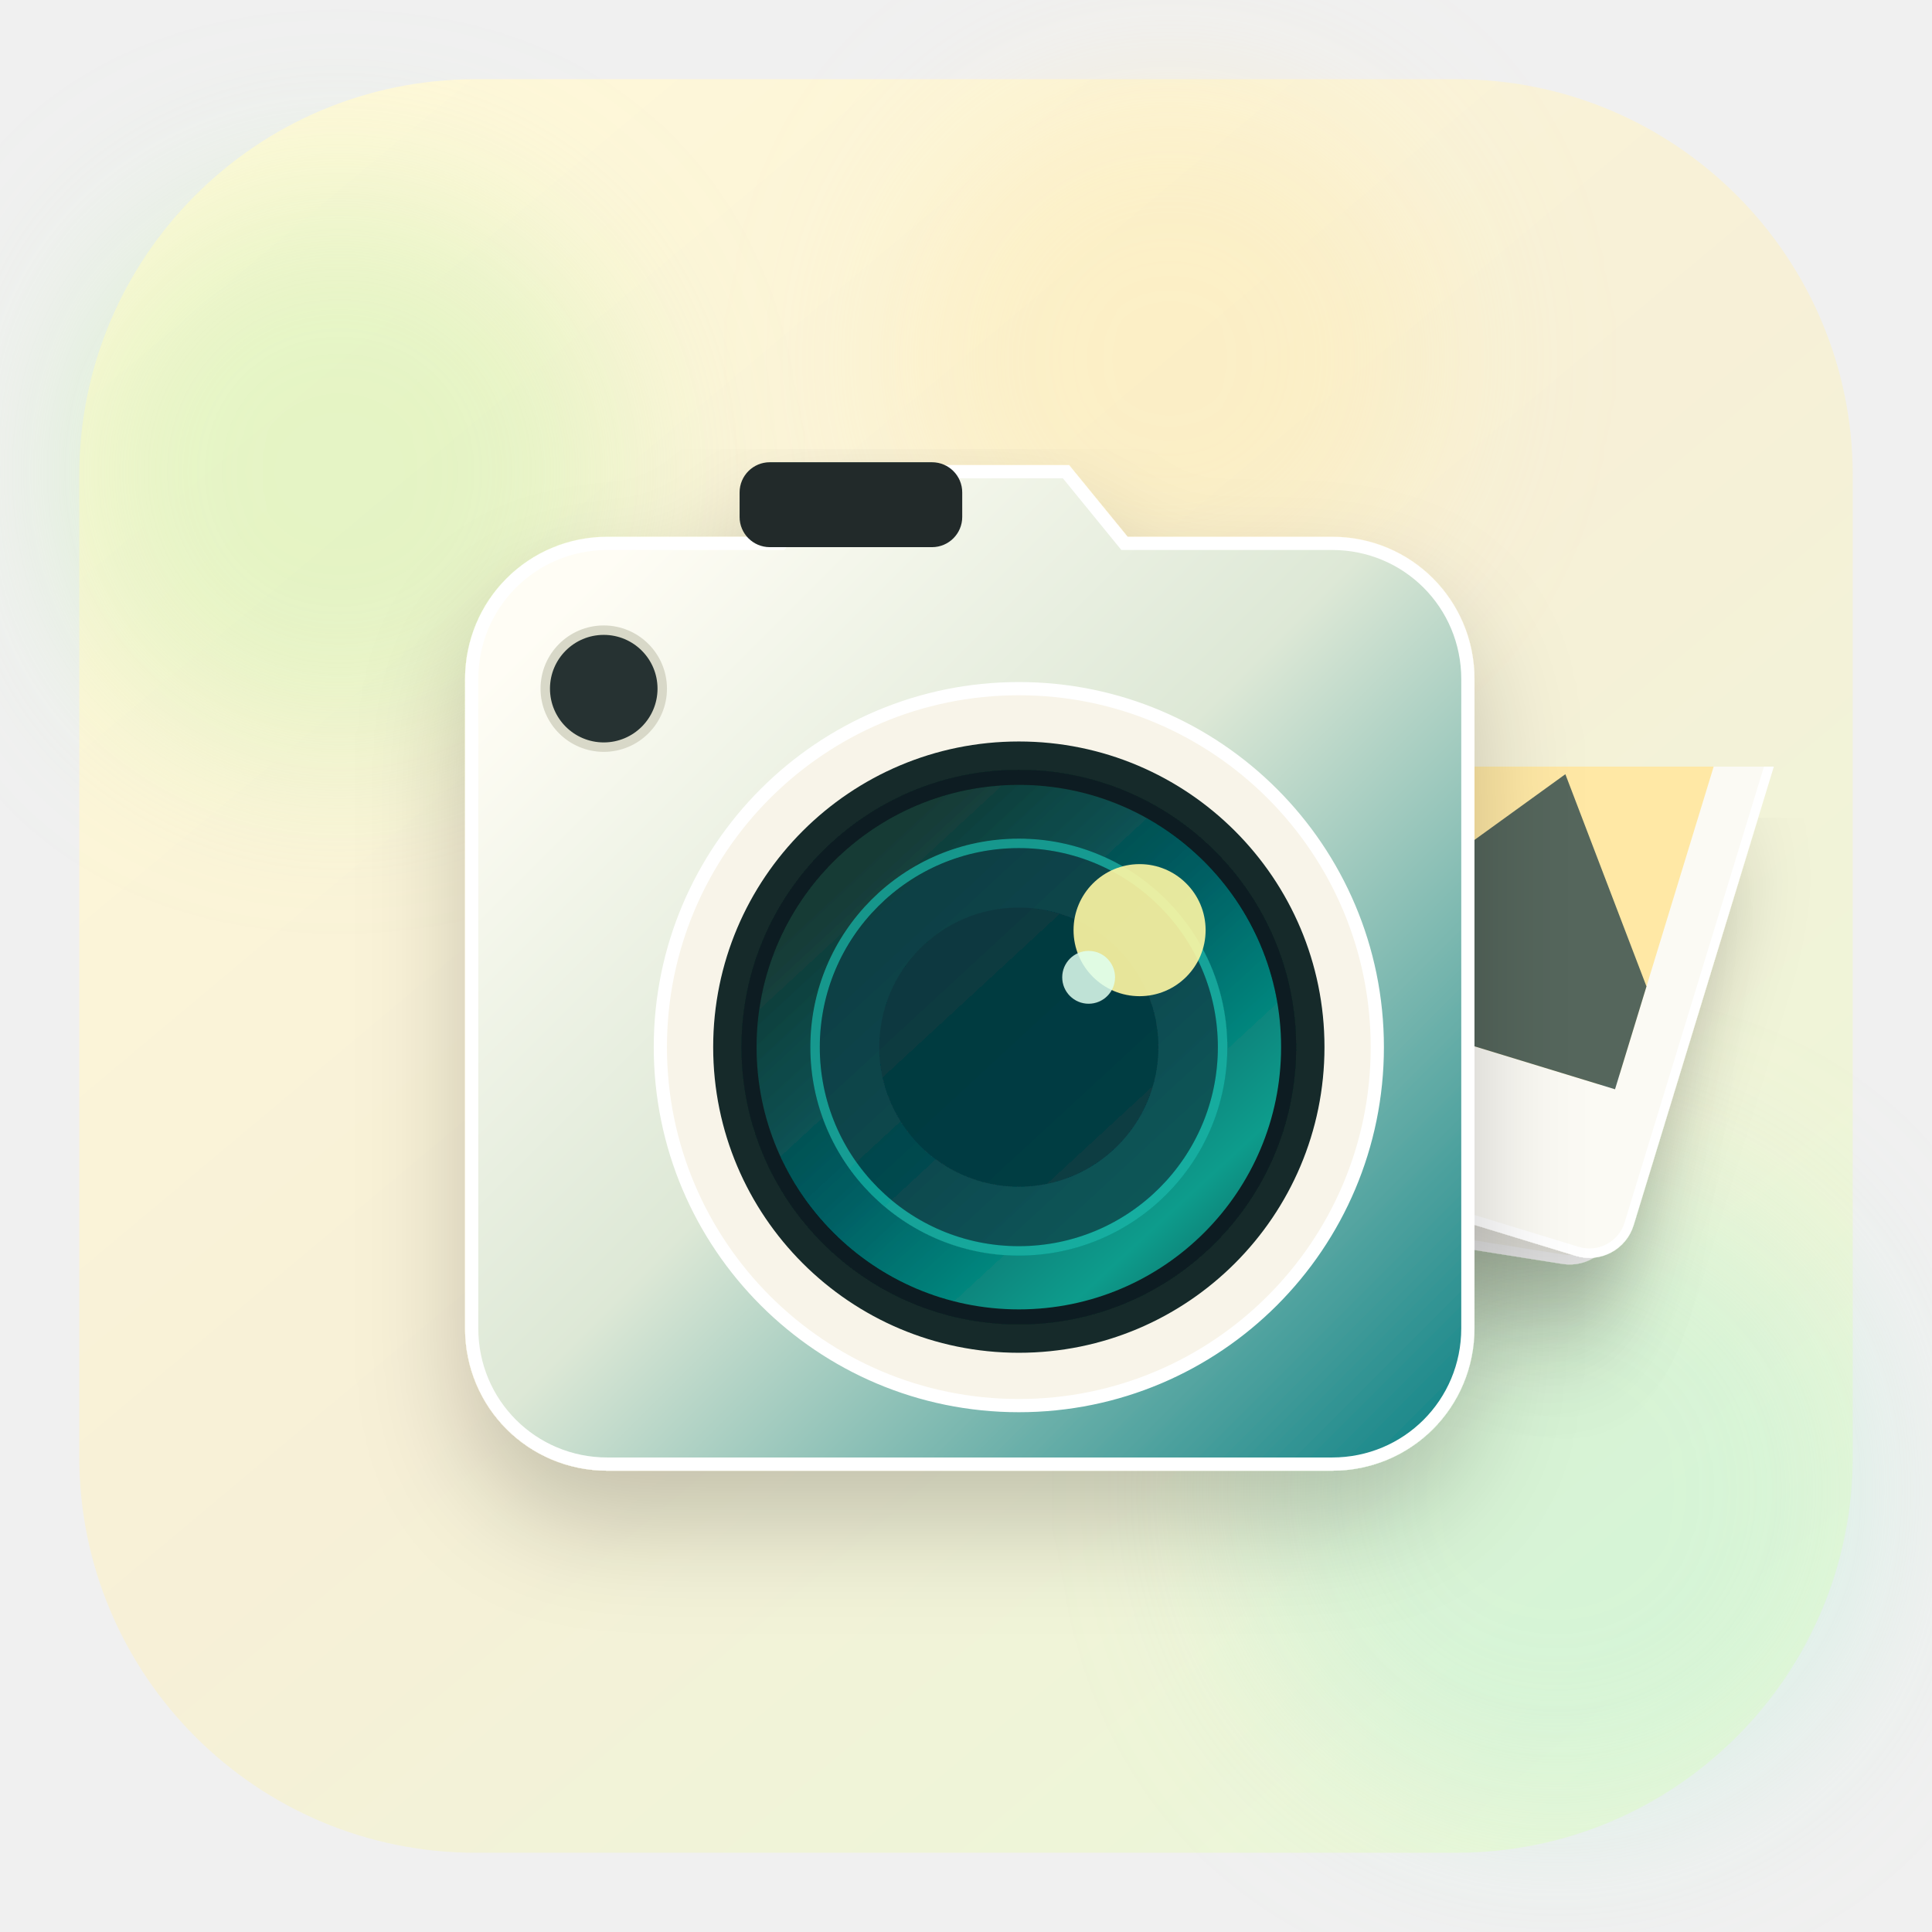
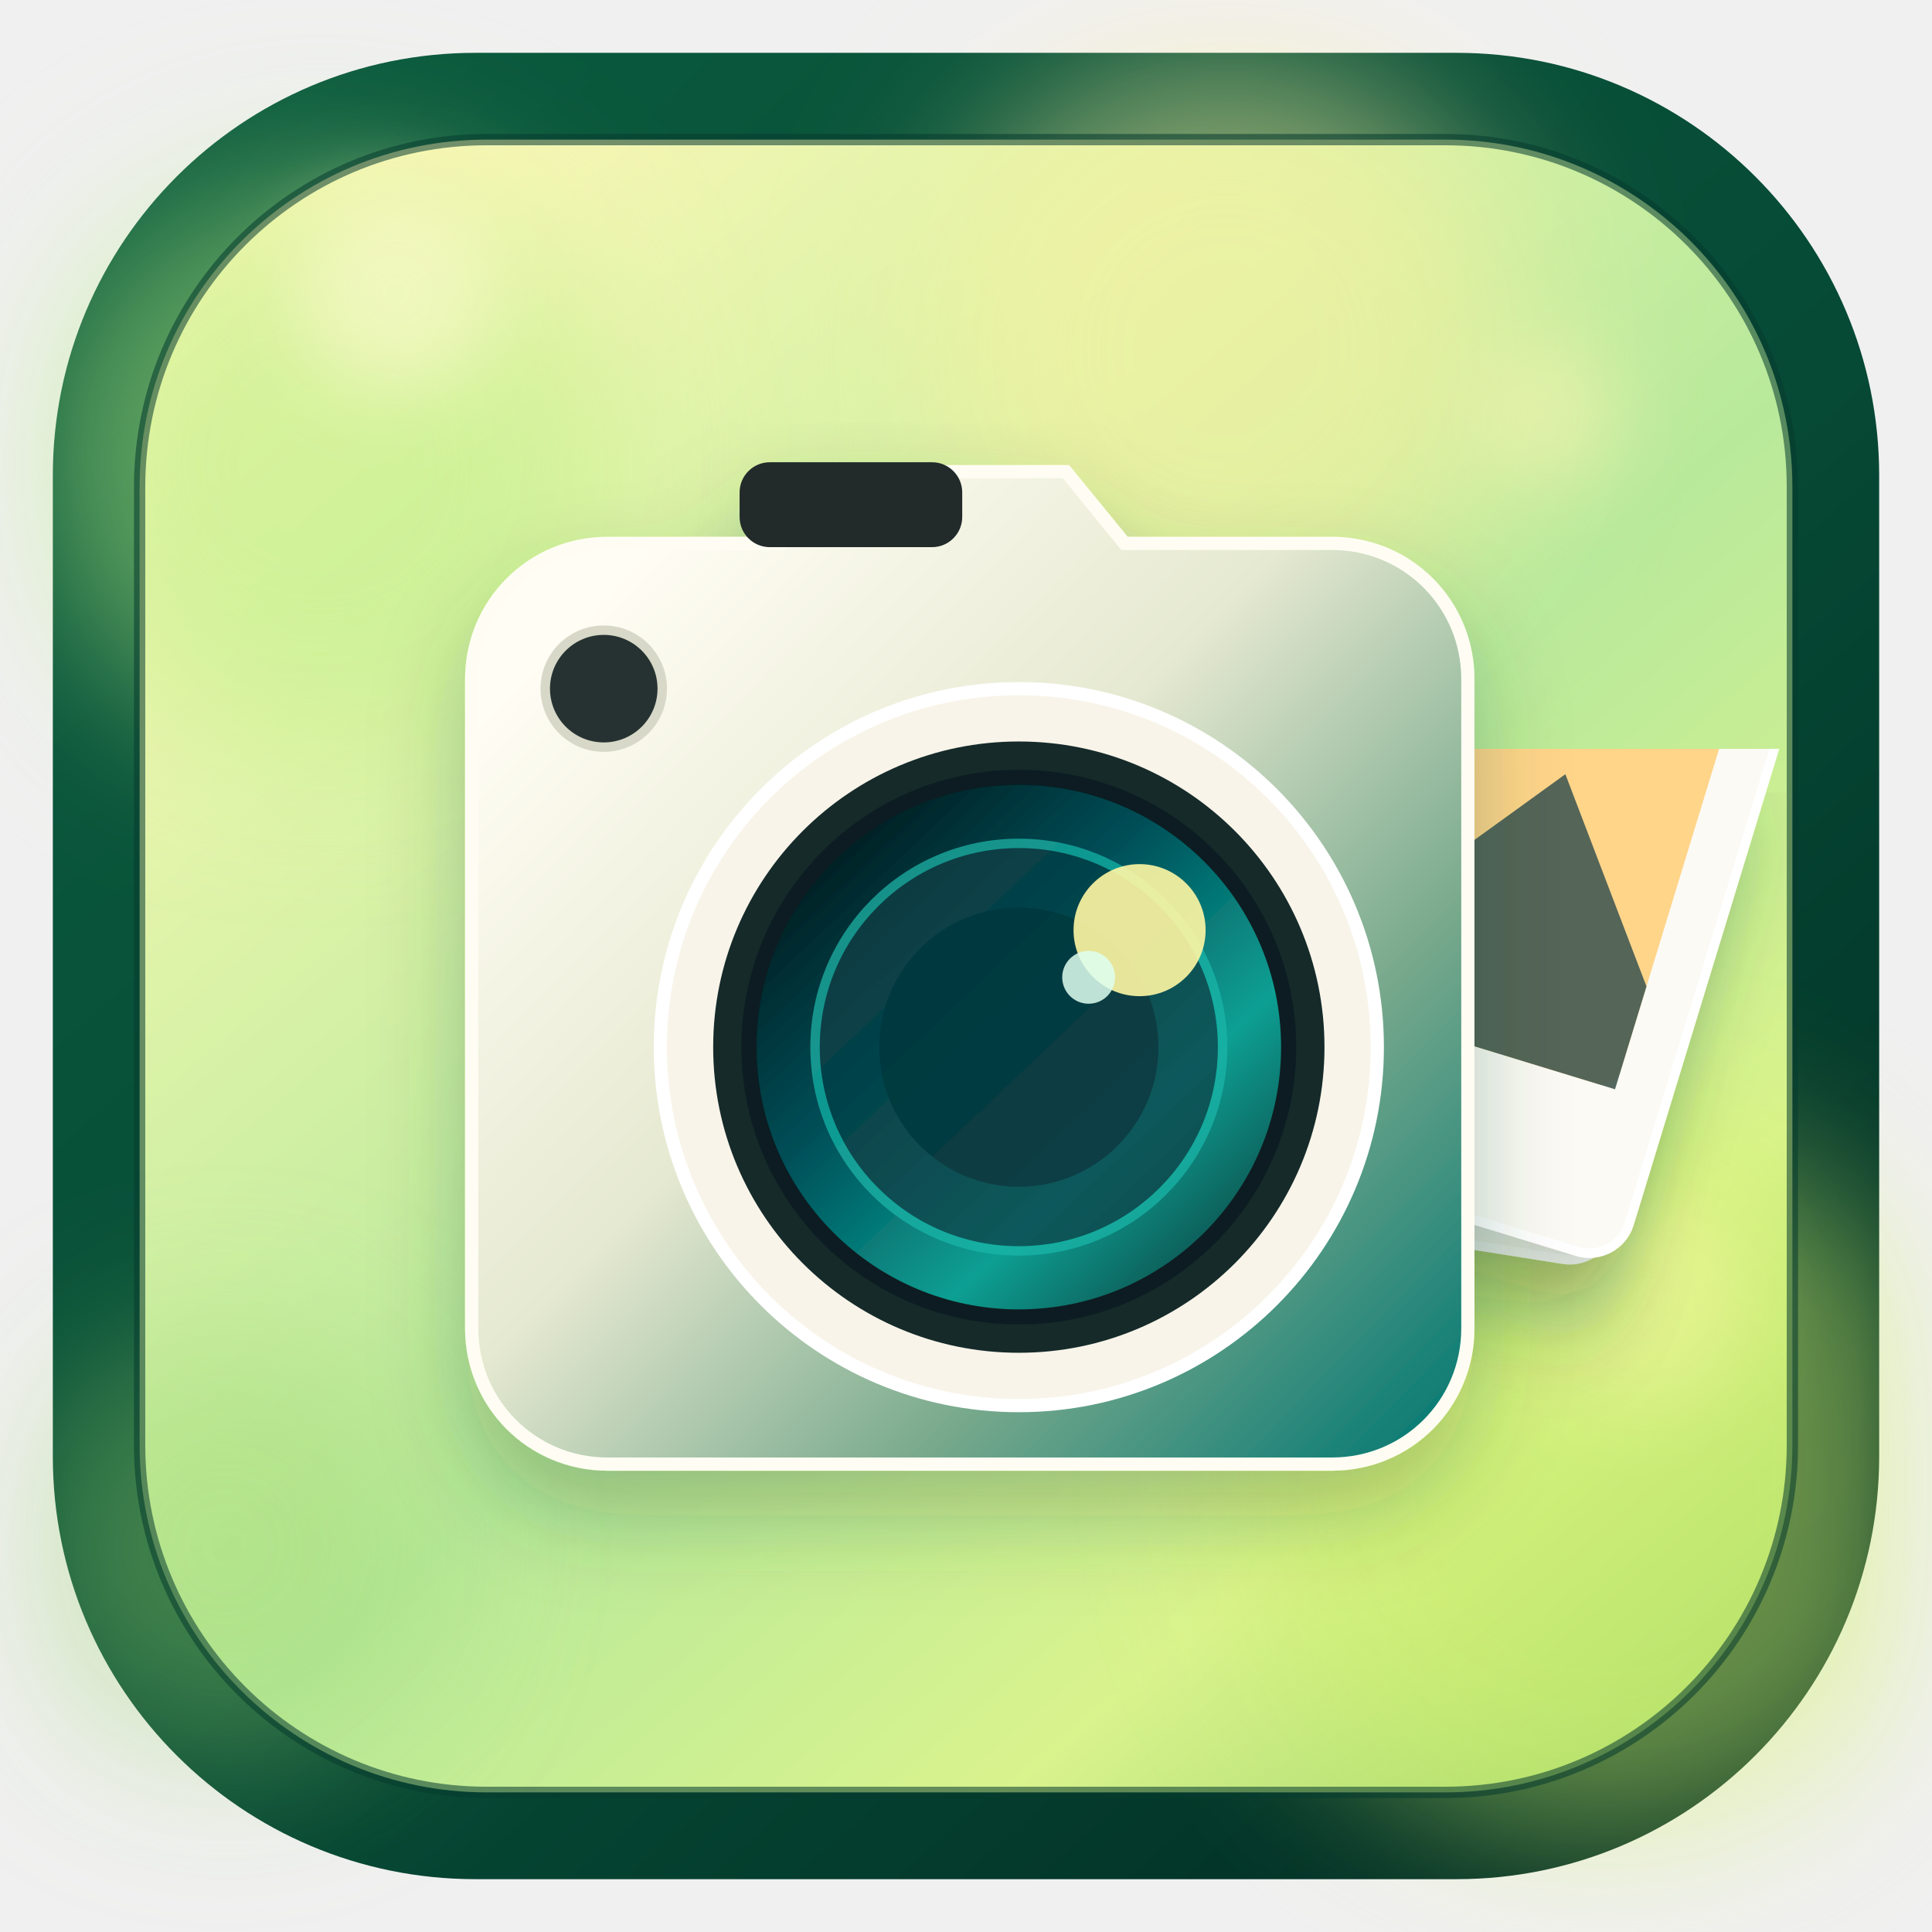
<svg xmlns="http://www.w3.org/2000/svg" width="1024" height="1024" viewBox="0 0 1024 1024" fill="none">
  <defs>
-     <linearGradient id="bg" x1="150" y1="80" x2="870" y2="940" gradientUnits="userSpaceOnUse">
-       <stop stop-color="#FFF8D9" />
-       <stop offset="0.5" stop-color="#F7F0D7" />
-       <stop offset="1" stop-color="#EAF7D9" />
+     <linearGradient id="frame" x1="120" y1="70" x2="900" y2="950" gradientUnits="userSpaceOnUse">
+       <stop stop-color="#0A5A3E" />
+       <stop offset="0.55" stop-color="#064A35" />
+       <stop offset="1" stop-color="#022F25" />
    </linearGradient>
-     <linearGradient id="body" x1="270" y1="350" x2="740" y2="820" gradientUnits="userSpaceOnUse">
-       <stop stop-color="#FFFDF5" />
-       <stop offset="0.42" stop-color="#DDE8D6" />
-       <stop offset="1" stop-color="#087F83" />
+     <linearGradient id="bg" x1="150" y1="100" x2="860" y2="930" gradientUnits="userSpaceOnUse">
+       <stop stop-color="#FFF7B8" />
+       <stop offset="0.25" stop-color="#DDF3A8" />
+       <stop offset="0.55" stop-color="#B8E99B" />
+       <stop offset="0.82" stop-color="#D9F38D" />
+       <stop offset="1" stop-color="#A6D86E" />
    </linearGradient>
-     <linearGradient id="lens" x1="410" y1="500" x2="650" y2="760" gradientUnits="userSpaceOnUse">
-       <stop stop-color="#153A35" />
-       <stop offset="0.35" stop-color="#005D62" />
-       <stop offset="0.7" stop-color="#0A9C8C" />
-       <stop offset="1" stop-color="#173F42" />
+     <linearGradient id="body" x1="285" y1="350" x2="735" y2="790" gradientUnits="userSpaceOnUse">
+       <stop stop-color="#FFFDF4" />
+       <stop offset="0.38" stop-color="#E6E9D1" />
+       <stop offset="0.7" stop-color="#78A98C" />
+       <stop offset="1" stop-color="#087A73" />
    </linearGradient>
-     <linearGradient id="photo" x1="690" y1="270" x2="880" y2="650" gradientUnits="userSpaceOnUse">
-       <stop stop-color="#FFE8A5" />
-       <stop offset="0.55" stop-color="#F6B45A" />
-       <stop offset="1" stop-color="#31535B" />
+     <linearGradient id="lens" x1="410" y1="475" x2="670" y2="750" gradientUnits="userSpaceOnUse">
+       <stop stop-color="#071E22" />
+       <stop offset="0.28" stop-color="#004F58" />
+       <stop offset="0.58" stop-color="#0C9F93" />
+       <stop offset="0.78" stop-color="#075A55" />
+       <stop offset="1" stop-color="#071B21" />
    </linearGradient>
-     <filter id="shadow" x="120" y="210" width="800" height="690" filterUnits="userSpaceOnUse">
-       <feDropShadow dx="0" dy="28" stdDeviation="28" flood-opacity="0.2" />
+     <linearGradient id="photo" x1="690" y1="270" x2="900" y2="650" gradientUnits="userSpaceOnUse">
+       <stop stop-color="#FFD58A" />
+       <stop offset="0.48" stop-color="#F6A95B" />
+       <stop offset="0.72" stop-color="#50625B" />
+       <stop offset="1" stop-color="#263C3B" />
+     </linearGradient>
+     <filter id="shadow" x="120" y="200" width="820" height="720" filterUnits="userSpaceOnUse">
+       <feDropShadow dx="0" dy="24" stdDeviation="24" flood-color="#174A32" flood-opacity="0.28" />
    </filter>
-     <filter id="soft" x="0" y="0" width="1024" height="1024" filterUnits="userSpaceOnUse">
-       <feGaussianBlur stdDeviation="45" />
+     <filter id="blur" x="-100" y="-100" width="1224" height="1224" filterUnits="userSpaceOnUse">
+       <feGaussianBlur stdDeviation="42" />
+     </filter>
+     <filter id="glow" x="-100" y="-100" width="1224" height="1224" filterUnits="userSpaceOnUse">
+       <feGaussianBlur stdDeviation="20" />
    </filter>
  </defs>
-   <rect x="42" y="42" width="940" height="940" rx="210" fill="url(#bg)" />
-   <circle cx="180" cy="250" r="150" fill="#B8F1A0" opacity="0.35" filter="url(#soft)" />
-   <circle cx="825" cy="790" r="170" fill="#A7F0D0" opacity="0.32" filter="url(#soft)" />
-   <circle cx="620" cy="190" r="140" fill="#FFE7A0" opacity="0.32" filter="url(#soft)" />
+   <rect x="28" y="28" width="968" height="968" rx="224" fill="url(#frame)" />
+   <rect x="74" y="74" width="876" height="876" rx="184" fill="url(#bg)" />
+   <circle cx="170" cy="245" r="150" fill="#B7EF83" opacity="0.5" filter="url(#blur)" />
+   <circle cx="850" cy="785" r="190" fill="#D4F36C" opacity="0.48" filter="url(#blur)" />
+   <circle cx="650" cy="185" r="155" fill="#FFF2A2" opacity="0.52" filter="url(#blur)" />
+   <circle cx="120" cy="820" r="115" fill="#9DD76D" opacity="0.38" filter="url(#blur)" />
+   <circle cx="210" cy="155" r="54" fill="#FFFBD2" opacity="0.58" filter="url(#glow)" />
+   <circle cx="820" cy="220" r="38" fill="#FFF6B5" opacity="0.45" filter="url(#glow)" />
+   <circle cx="870" cy="690" r="58" fill="#FFF8B0" opacity="0.35" filter="url(#glow)" />
  <g transform="translate(585 220) rotate(9 150 220)" filter="url(#shadow)">
    <rect width="300" height="430" rx="22" fill="#F9F8F1" stroke="#FFFFFF" stroke-width="5" />
    <rect x="27" y="28" width="246" height="310" rx="10" fill="#477B71" />
  </g>
  <g transform="translate(625 205) rotate(17 150 220)" filter="url(#shadow)">
    <rect width="300" height="430" rx="22" fill="#FBFAF4" stroke="#FFFFFF" stroke-width="5" />
    <rect x="28" y="30" width="244" height="312" rx="10" fill="url(#photo)" />
    <circle cx="220" cy="100" r="34" fill="#FFF8D0" opacity="0.95" />
    <path d="M28 295L92 218L145 260L198 190L272 285V342H28Z" fill="#455B55" opacity="0.92" />
  </g>
  <g filter="url(#shadow)">
-     <path d="M250 360C250 320 282 288 322 288H414L446 250H565L596 288H706C746 288 778 320 778 360V704C778 744 746 776 706 776H322C282 776 250 744 250 704V360Z" fill="url(#body)" stroke="#FFFFFF" stroke-width="7" />
+     <path d="M250 360C250 320 282 288 322 288H414L446 250H565L596 288H706C746 288 778 320 778 360V704C778 744 746 776 706 776H322C282 776 250 744 250 704V360Z" fill="url(#body)" stroke="#FFFDF3" stroke-width="7" />
    <rect x="392" y="245" width="118" height="45" rx="16" fill="#202A2A" />
    <circle cx="320" cy="365" r="31" fill="#263331" stroke="#D8D8C8" stroke-width="5" />
    <circle cx="540" cy="555" r="190" fill="#F8F4E9" stroke="#FFFFFF" stroke-width="7" />
    <circle cx="540" cy="555" r="162" fill="#142A2A" />
    <circle cx="540" cy="555" r="143" fill="url(#lens)" stroke="#071E20" stroke-width="8" />
    <circle cx="540" cy="555" r="108" fill="#083F45" opacity="0.72" stroke="#18B7A9" stroke-width="5" />
    <circle cx="540" cy="555" r="74" fill="#06373F" opacity="0.8" />
    <circle cx="604" cy="493" r="35" fill="#FFF7A4" opacity="0.9" />
    <circle cx="577" cy="518" r="14" fill="#DFFFF0" opacity="0.85" />
  </g>
+   <rect x="74" y="74" width="876" height="876" rx="184" stroke="#063B2D" stroke-width="6" opacity="0.55" />
</svg>
